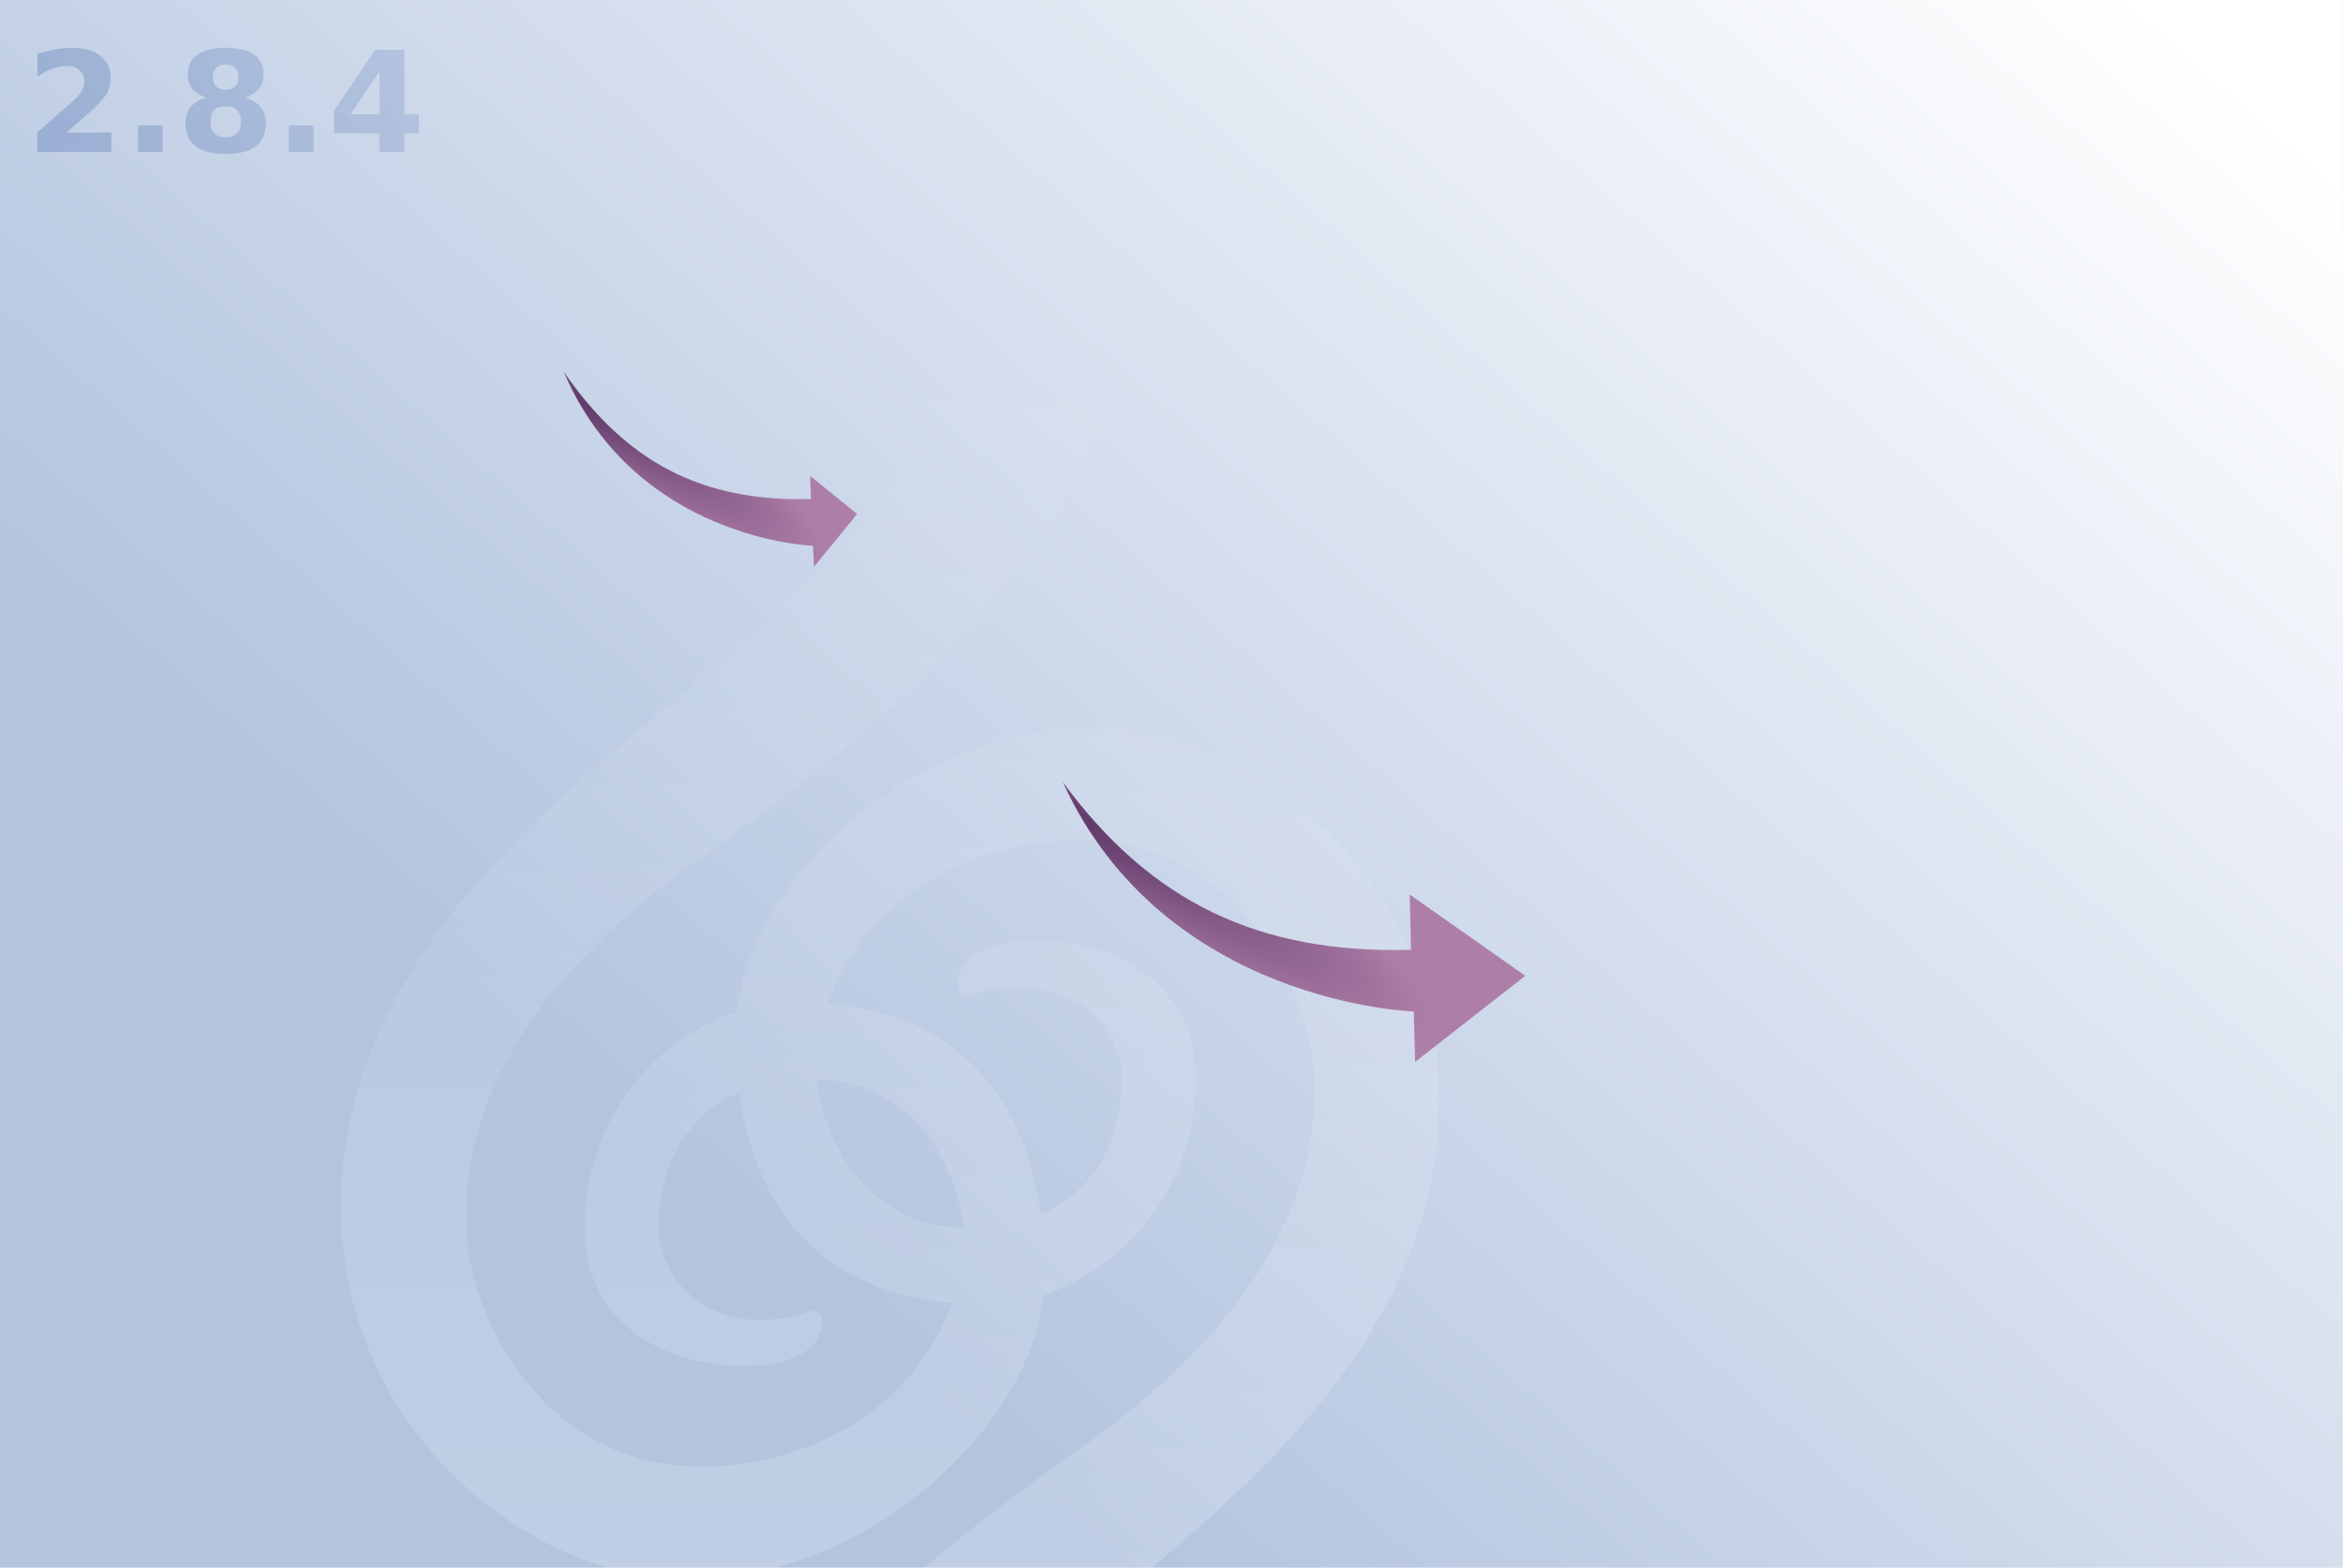
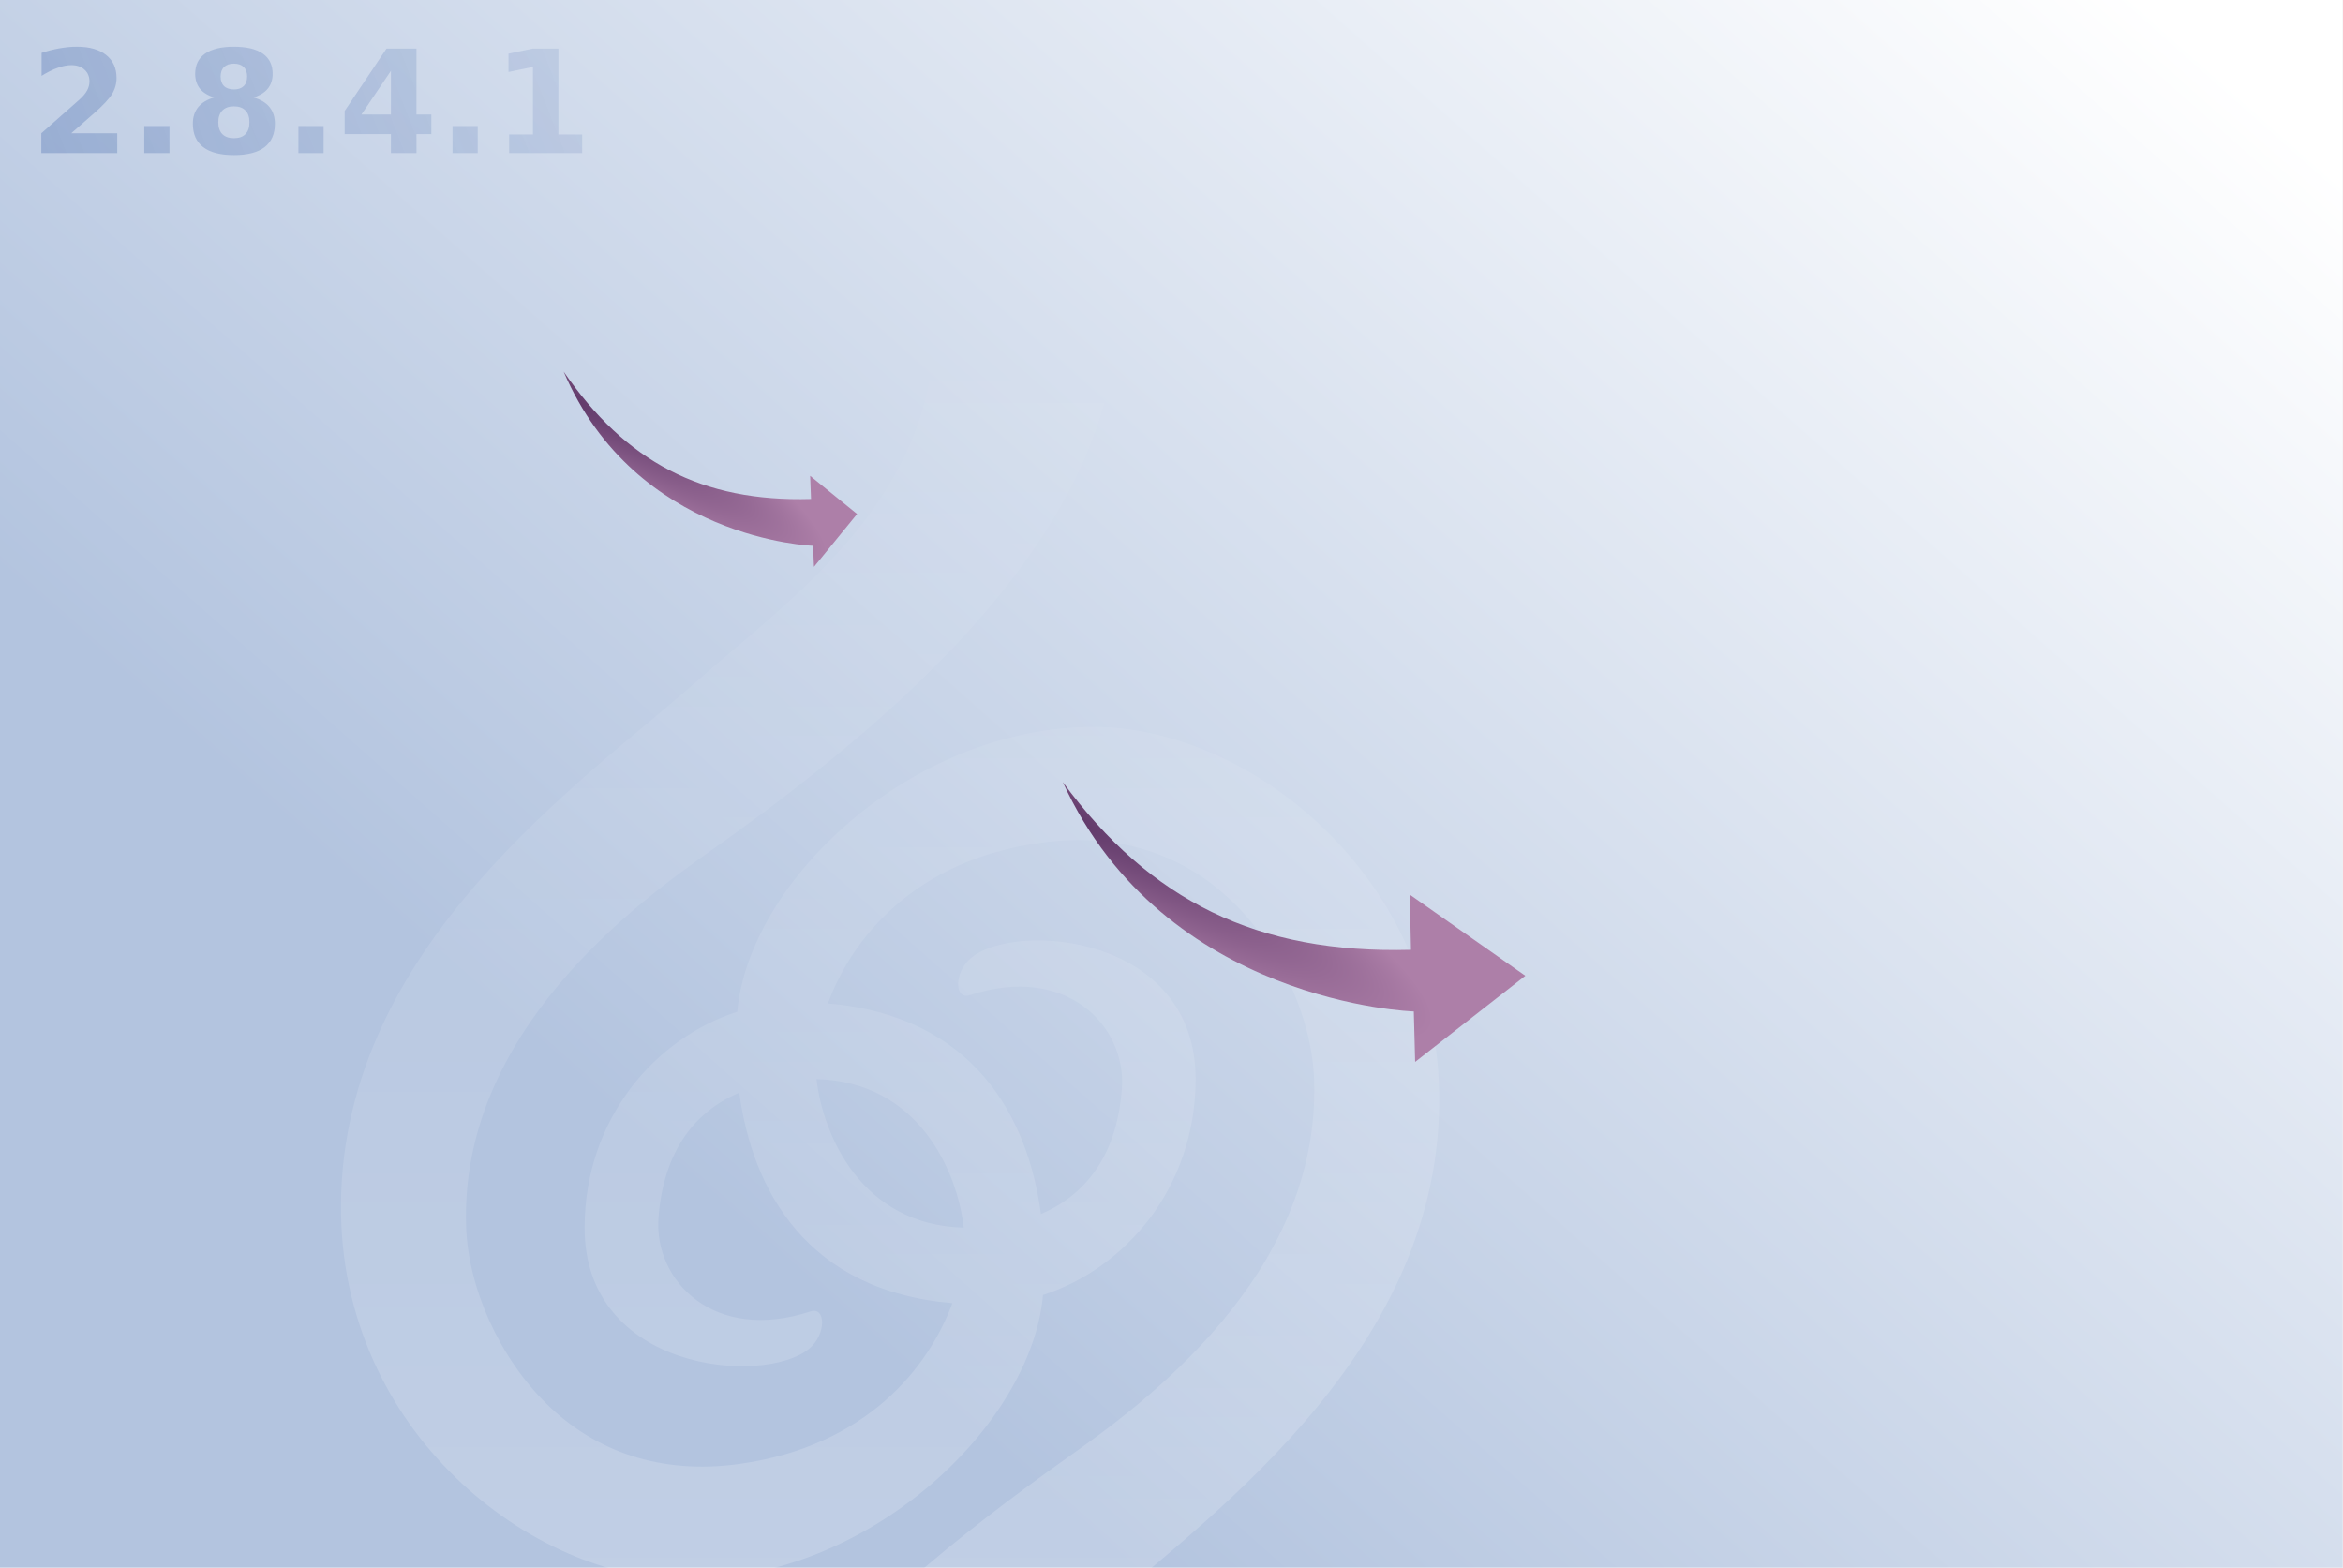
<svg xmlns="http://www.w3.org/2000/svg" xmlns:xlink="http://www.w3.org/1999/xlink" width="568" height="380" id="svg2" version="1.0">
  <defs id="defs4">
    <linearGradient id="linearGradient6206">
      <stop style="stop-color:#174398;stop-opacity:0.304;" offset="0" id="stop6208" />
      <stop style="stop-color:#174398;stop-opacity:0.081;" offset="1" id="stop6210" />
    </linearGradient>
    <linearGradient id="linearGradient6562">
      <stop style="stop-color:#b3c4df;stop-opacity:1;" offset="0" id="stop6564" />
      <stop style="stop-color:#ffffff;stop-opacity:1;" offset="1" id="stop6566" />
    </linearGradient>
    <linearGradient id="linearGradient8252">
      <stop style="stop-color:#ffffff;stop-opacity:0;" offset="0" id="stop8254" />
      <stop style="stop-color:#ffffff;stop-opacity:0.893;" offset="1" id="stop8256" />
    </linearGradient>
    <linearGradient id="linearGradient6897">
      <stop id="stop6899" style="stop-color:#5c3566;stop-opacity:1;" offset="0" />
      <stop id="stop6901" style="stop-color:#ad7fa8;stop-opacity:1;" offset="1" />
    </linearGradient>
    <linearGradient xlink:href="#linearGradient6562" id="linearGradient5526" gradientUnits="userSpaceOnUse" x1="24.867" y1="2743.993" x2="266.825" y2="2454.39" gradientTransform="matrix(1.151927,0,0,1.220193,233.5487,-3078.408)" />
    <linearGradient xlink:href="#linearGradient8252" id="linearGradient5540" gradientUnits="userSpaceOnUse" gradientTransform="translate(-2396.349,704.5859)" x1="2609.625" y1="-733.625" x2="2609.625" y2="-324.812" />
    <radialGradient xlink:href="#linearGradient6897" id="radialGradient6336" cx="164.564" cy="3692.425" fx="164.564" fy="3692.425" r="73.639" gradientTransform="matrix(1.242284,0.7337163,-0.1319094,0.2233377,535.5265,-854.2616)" gradientUnits="userSpaceOnUse" />
    <linearGradient xlink:href="#linearGradient6206" id="linearGradient6215" x1="120.051" y1="3693.115" x2="333.141" y2="3610.13" gradientUnits="userSpaceOnUse" gradientTransform="translate(-176.8,-3730.12)" />
    <radialGradient xlink:href="#linearGradient6897" id="radialGradient3028" gradientUnits="userSpaceOnUse" gradientTransform="matrix(0.8825016,0.5571656,-0.0937066,0.169597,333.3205,-727.6661)" cx="164.564" cy="3692.425" fx="164.564" fy="3692.425" r="73.639" />
  </defs>
  <g id="layer1" transform="translate(2.512011,104.2266)" style="display:inline">
    <g id="g3870" transform="translate(635.664,2901.013)" />
    <g id="g3915" transform="translate(847.6669,2546.493)" />
    <g id="g4049" transform="translate(396.7015,776.3528)" />
    <rect style="fill:#eeeeec;fill-opacity:1;fill-rule:nonzero;stroke:none;stroke-width:2;marker:none;visibility:visible;display:none;overflow:visible;enable-background:accumulate" id="rect6284" width="48" height="48" x="-1661.813" y="-2051.117" />
    <rect y="-1975.117" x="-1654.876" height="32" width="32" id="rect6592" style="fill:#eeeeec;fill-opacity:1;fill-rule:nonzero;stroke:none;stroke-width:2;marker:none;visibility:visible;display:none;overflow:visible;enable-background:accumulate" />
    <rect style="fill:#eeeeec;fill-opacity:1;fill-rule:nonzero;stroke:none;stroke-width:2;marker:none;visibility:visible;display:none;overflow:visible;enable-background:accumulate" id="rect6749" width="22" height="22" x="-1654.876" y="-1924.055" />
    <rect y="-1882.113" x="-1654.876" height="16" width="16" id="rect6833" style="fill:#eeeeec;fill-opacity:1;fill-rule:nonzero;stroke:none;stroke-width:2;marker:none;visibility:visible;display:none;overflow:visible;enable-background:accumulate" />
    <rect y="-1925.117" x="-1630.876" height="24" width="24" id="rect8104" style="fill:#eeeeec;fill-opacity:1;fill-rule:nonzero;stroke:none;stroke-width:2;marker:none;visibility:visible;display:none;overflow:visible;enable-background:accumulate" />
    <flowRoot xml:space="preserve" id="flowRoot6492" style="font-size:12px;font-style:normal;font-weight:normal;fill:#000000;fill-opacity:1;stroke:none;font-family:Bitstream Vera Sans" transform="translate(126.2,-84.12027)">
      <flowRegion id="flowRegion6494">
        <rect id="rect6496" width="375.557" height="111.901" x="3084.162" y="-680.943" />
      </flowRegion>
      <flowPara id="flowPara6498" />
    </flowRoot>
    <text xml:space="preserve" style="font-size:12px;font-style:normal;font-weight:normal;fill:#000000;fill-opacity:1;stroke:none;font-family:Bitstream Vera Sans" x="3258.283" y="-672.06" id="text6500">
      <tspan id="tspan6502" x="3258.283" y="-672.06" />
    </text>
    <rect style="fill:url(#linearGradient5526);fill-opacity:1;fill-rule:nonzero;stroke:none;stroke-width:1.364px;marker:none;visibility:visible;display:inline;overflow:visible;enable-background:accumulate" id="rect5451" width="567.9" height="380.7" x="-2.512" y="-104.927" ry="0" />
    <path style="opacity:0.271;fill:url(#linearGradient5540);fill-opacity:1;fill-rule:evenodd;stroke:none;display:inline" d="m 223.775,-29.039 c 0.046,1.018 0.047,2.039 0.062,3.062 0.613,42.702 -34.43,66.607 -57.625,87.063 -27.696,24.424 -85.6,64.028 -86.062,126.594 -0.407,55.265 46.557,91.027 83.687,91.031 44.471,0.006 83.644,-37.476 86.5,-69 19.767,-6.406 36.889,-25.765 37,-52.188 0.146,-35.074 -43.395,-38.523 -54.375,-29.594 -4.264,3.469 -4.15,10.333 -0.375,9.094 23.444,-7.703 37.95,7.492 36.875,22.594 -1.063,14.914 -7.749,25.416 -19.625,30.438 -3.149,-23.499 -16.27,-48.015 -51.656,-51.031 5.75,-15.518 20.648,-34.641 51.625,-38.969 19.148,-2.675 35.032,3.128 46.625,14.469 11.591,11.341 19.114,28.216 19.625,43 1.64,47.44 -41.574,78.681 -59.719,91.531 -54.458,38.569 -96.821,80.638 -98.719,130.719 l 45.156,0 c -0.048,-1.018 -0.018,-2.039 -0.031,-3.062 -0.615,-42.702 34.428,-66.639 57.625,-87.094 27.696,-24.424 85.569,-63.997 86.031,-126.562 0.409,-55.265 -46.557,-91.058 -83.688,-91.063 -44.478,-0.006 -83.651,37.506 -86.5,69.031 -19.767,6.406 -36.89,25.764 -37,52.188 -0.148,35.073 43.395,38.492 54.375,29.562 4.266,-3.469 4.148,-10.333 0.375,-9.094 -23.445,7.703 -37.919,-7.461 -36.844,-22.562 1.063,-14.912 7.721,-25.447 19.594,-30.469 3.142,23.509 16.254,48.013 51.656,51.031 -5.752,15.517 -20.651,34.641 -51.625,38.969 -19.146,2.675 -35.034,-3.096 -46.625,-14.438 -11.593,-11.341 -19.114,-28.216 -19.625,-43 -1.638,-47.441 41.608,-78.681 59.75,-91.531 54.458,-38.569 96.791,-80.638 98.687,-130.719 l -45.156,0 z m -28.344,186.406 c 24.774,0.603 34.157,22.422 35.688,36 -24.755,-0.605 -34.148,-22.421 -35.688,-36 z" id="path5518" />
    <path style="fill:url(#radialGradient6336);fill-opacity:1;fill-rule:evenodd;stroke:none" d="m 255.133,85.355 c 24.598,53.827 85.096,55.606 85.096,55.606 l 0.325,12.231 26.713,-20.877 -28.021,-19.681 0.301,13.386 c -37.253,0.995 -63.192,-11.794 -84.414,-40.666 z" id="path6326" />
    <text xml:space="preserve" style="font-size:34px;font-style:normal;font-variant:normal;font-weight:bold;font-stretch:normal;text-align:start;line-height:125%;writing-mode:lr-tb;text-anchor:start;fill:url(#linearGradient6215);fill-opacity:1;stroke:none;font-family:Bitstream Vera Sans;-inkscape-font-specification:Bitstream Vera Sans Bold" x="3.812" y="-67.386" id="text5419">
-       <tspan id="tspan5421" x="3.812" y="-67.386" style="font-size:34px;font-style:normal;font-variant:normal;font-weight:bold;font-stretch:normal;text-align:start;line-height:125%;writing-mode:lr-tb;text-anchor:start;fill:url(#linearGradient6215);fill-opacity:1;font-family:Bitstream Vera Sans;-inkscape-font-specification:Bitstream Vera Sans Bold">2.8.4</tspan>
+       <tspan id="tspan5421" x="4.754" y="-67.119" style="font-size:34.734px;font-style:normal;font-variant:normal;font-weight:bold;font-stretch:normal;text-align:start;line-height:125%;writing-mode:lr-tb;text-anchor:start;fill:url(#linearGradient6215);fill-opacity:1;font-family:Bitstream Vera Sans;-inkscape-font-specification:Bitstream Vera Sans Bold">2.8.4.1</tspan>
    </text>
    <rect style="fill:#9f0000;fill-opacity:1;fill-rule:nonzero;stroke:none;stroke-width:0.497;marker:none;visibility:visible;display:inline;overflow:visible;enable-background:accumulate" id="rect5520-2-0" width="56.374" height="17.284" x="-65.499" y="-61.989" ry="2.141" />
    <text xml:space="preserve" style="font-size:13px;font-style:normal;font-variant:normal;font-weight:900;font-stretch:normal;text-align:start;line-height:125%;writing-mode:lr-tb;text-anchor:start;fill:#ffffff;fill-opacity:1;stroke:none;display:inline;font-family:Arial Black;-inkscape-font-specification:'Arial Black, Heavy'" x="-60.325" y="-48.048" id="text5522-9-5">
      <tspan id="tspan5524-3-9" x="-60.325" y="-48.048" style="font-size:13px;font-style:normal;font-variant:normal;font-weight:900;font-stretch:normal;text-align:start;line-height:125%;writing-mode:lr-tb;text-anchor:start;font-family:Arial Black;-inkscape-font-specification:'Arial Black, Heavy'">Beta 3</tspan>
    </text>
    <path id="path3026" d="m 134.133,-14.145 c 17.474,40.875 60.451,42.226 60.451,42.226 l 0.231,5.112 10.452,-12.816 -11.381,-9.25 0.214,5.609 C 167.635,17.492 149.209,7.78 134.133,-14.145 z" style="fill:url(#radialGradient3028);fill-opacity:1;fill-rule:evenodd;stroke:none" />
  </g>
  <path style="fill:none;stroke:#000000;stroke-width:1px;stroke-linecap:butt;stroke-linejoin:miter;stroke-opacity:1" id="path22354" d="m 5321.675,-21894.952 0,-100 43.372,-73.913 39.709,-16.338 -39.709,16.338 4.642,-45.671 -4.642,45.671 -43.372,73.913 -21.795,-46.548 1.356,-44.428 -1.356,44.428 -35.842,-24.64 35.842,24.64 21.795,46.548 0,100" />
</svg>
